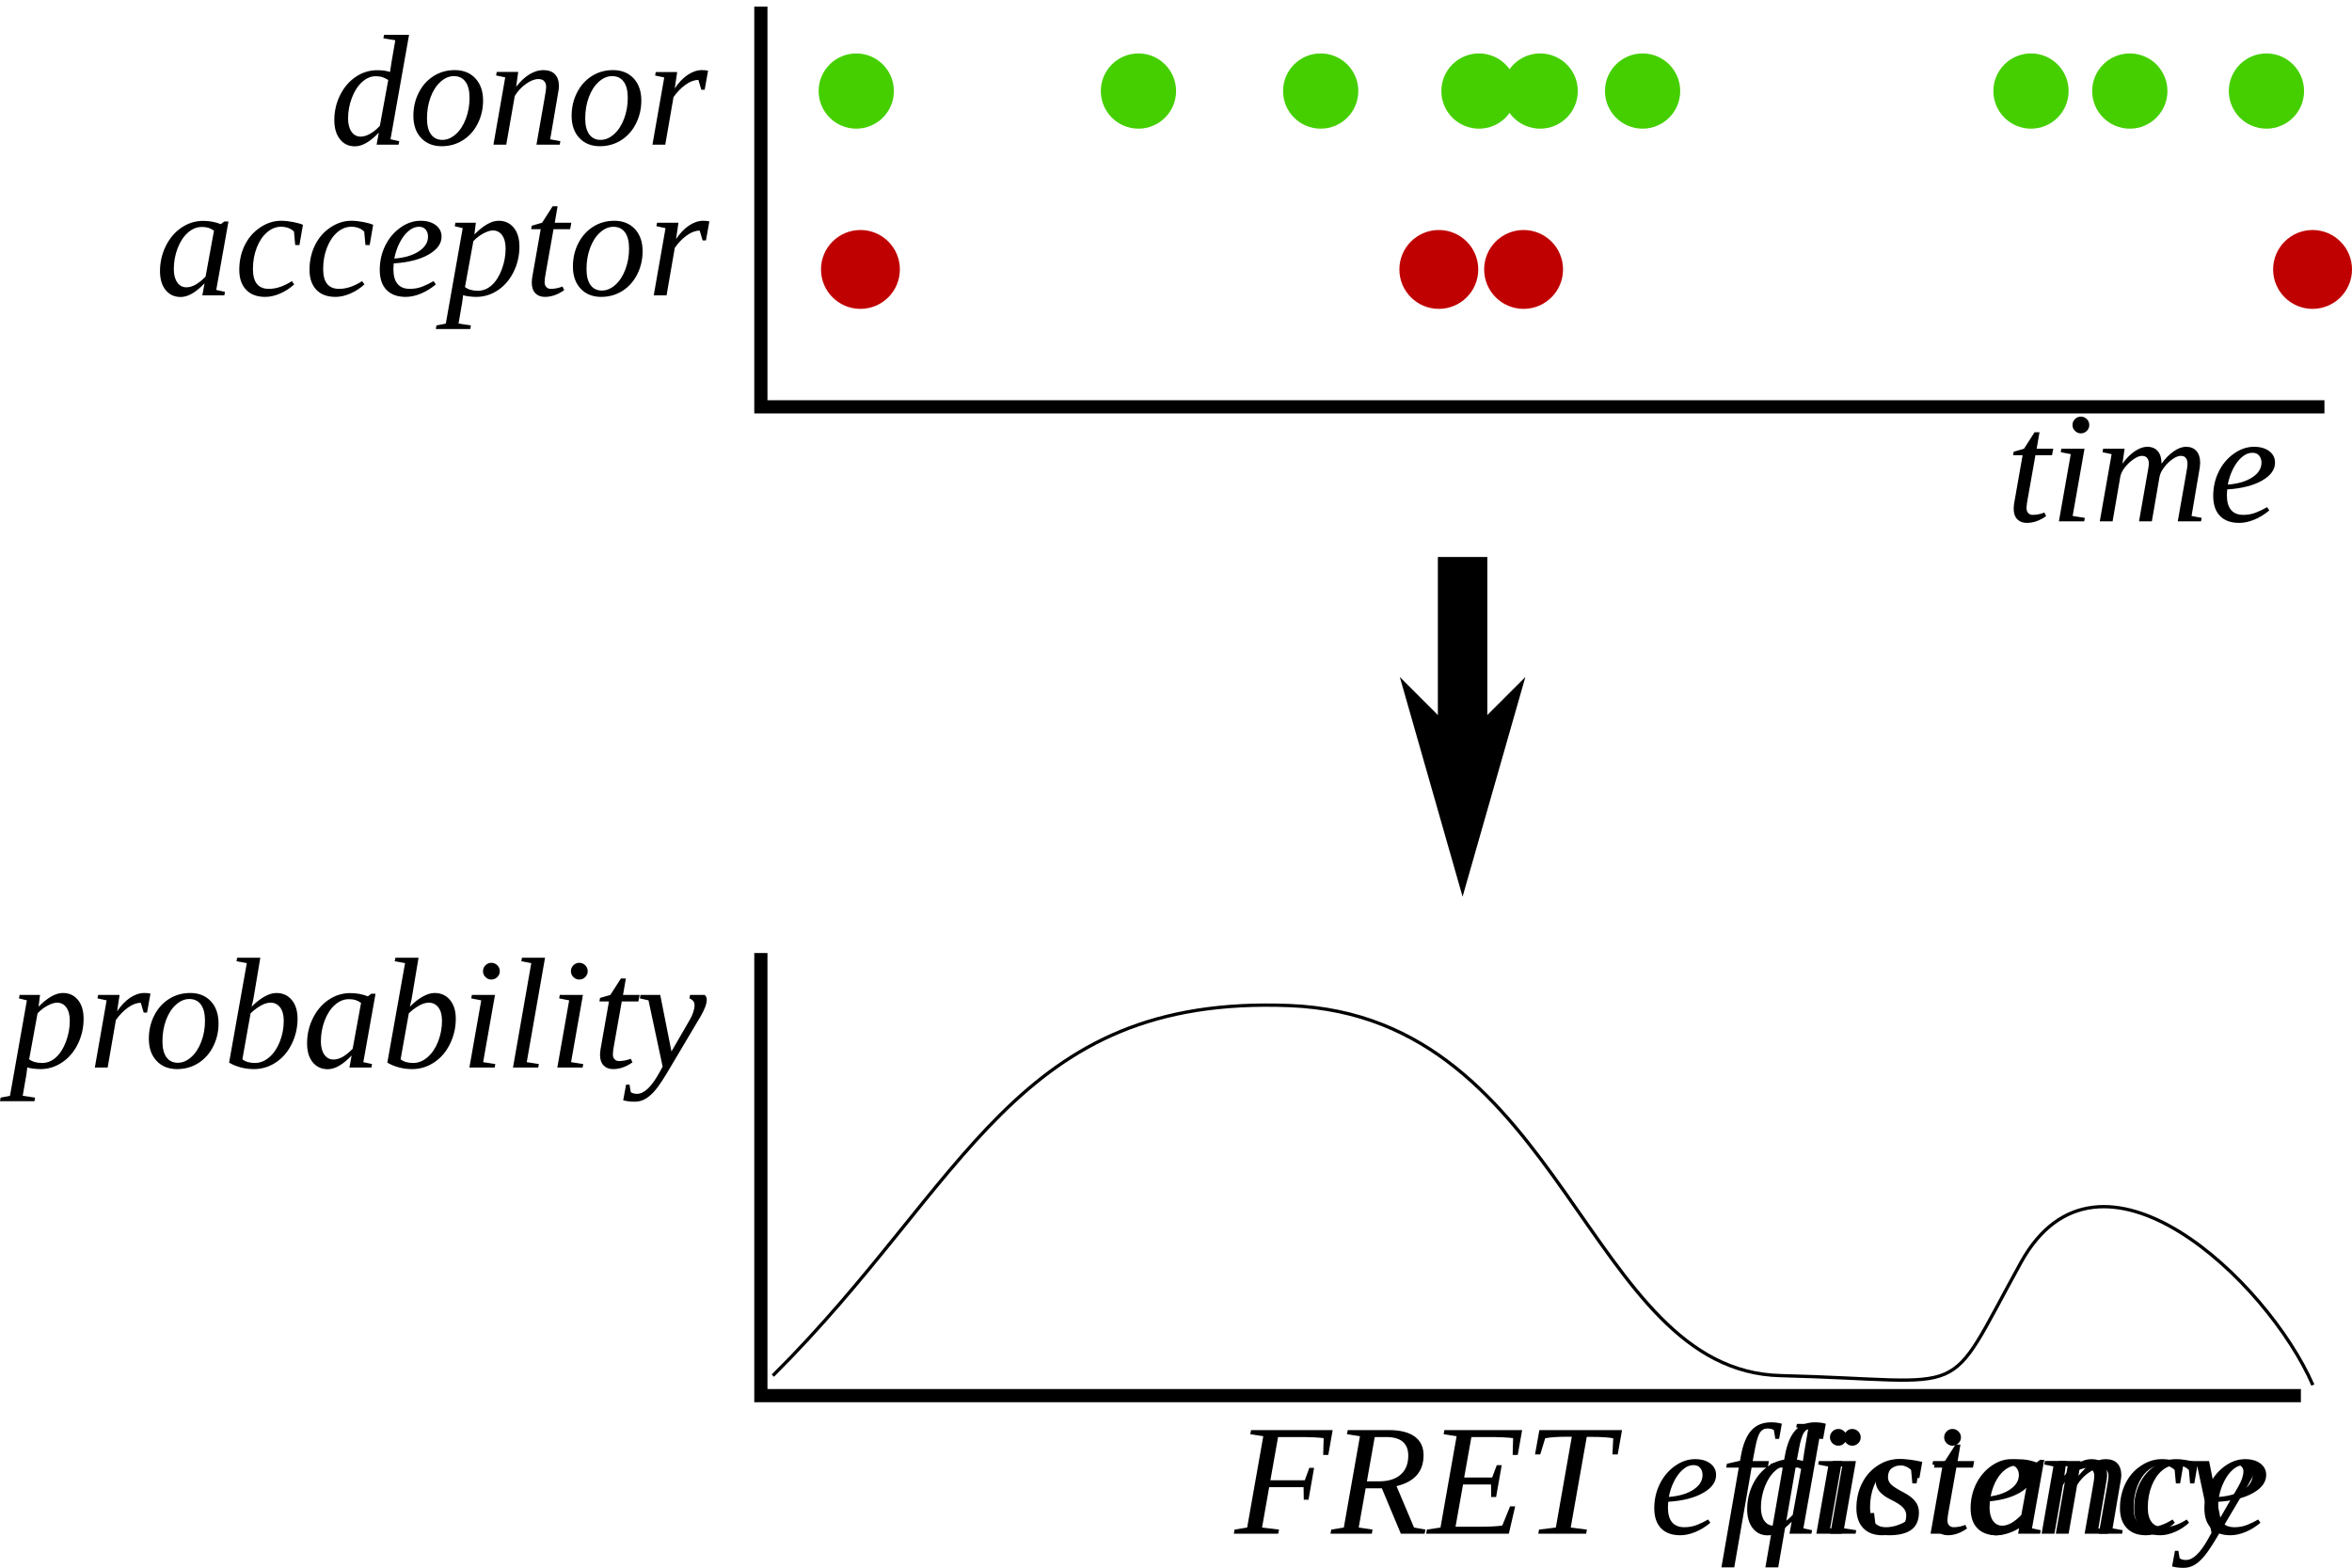
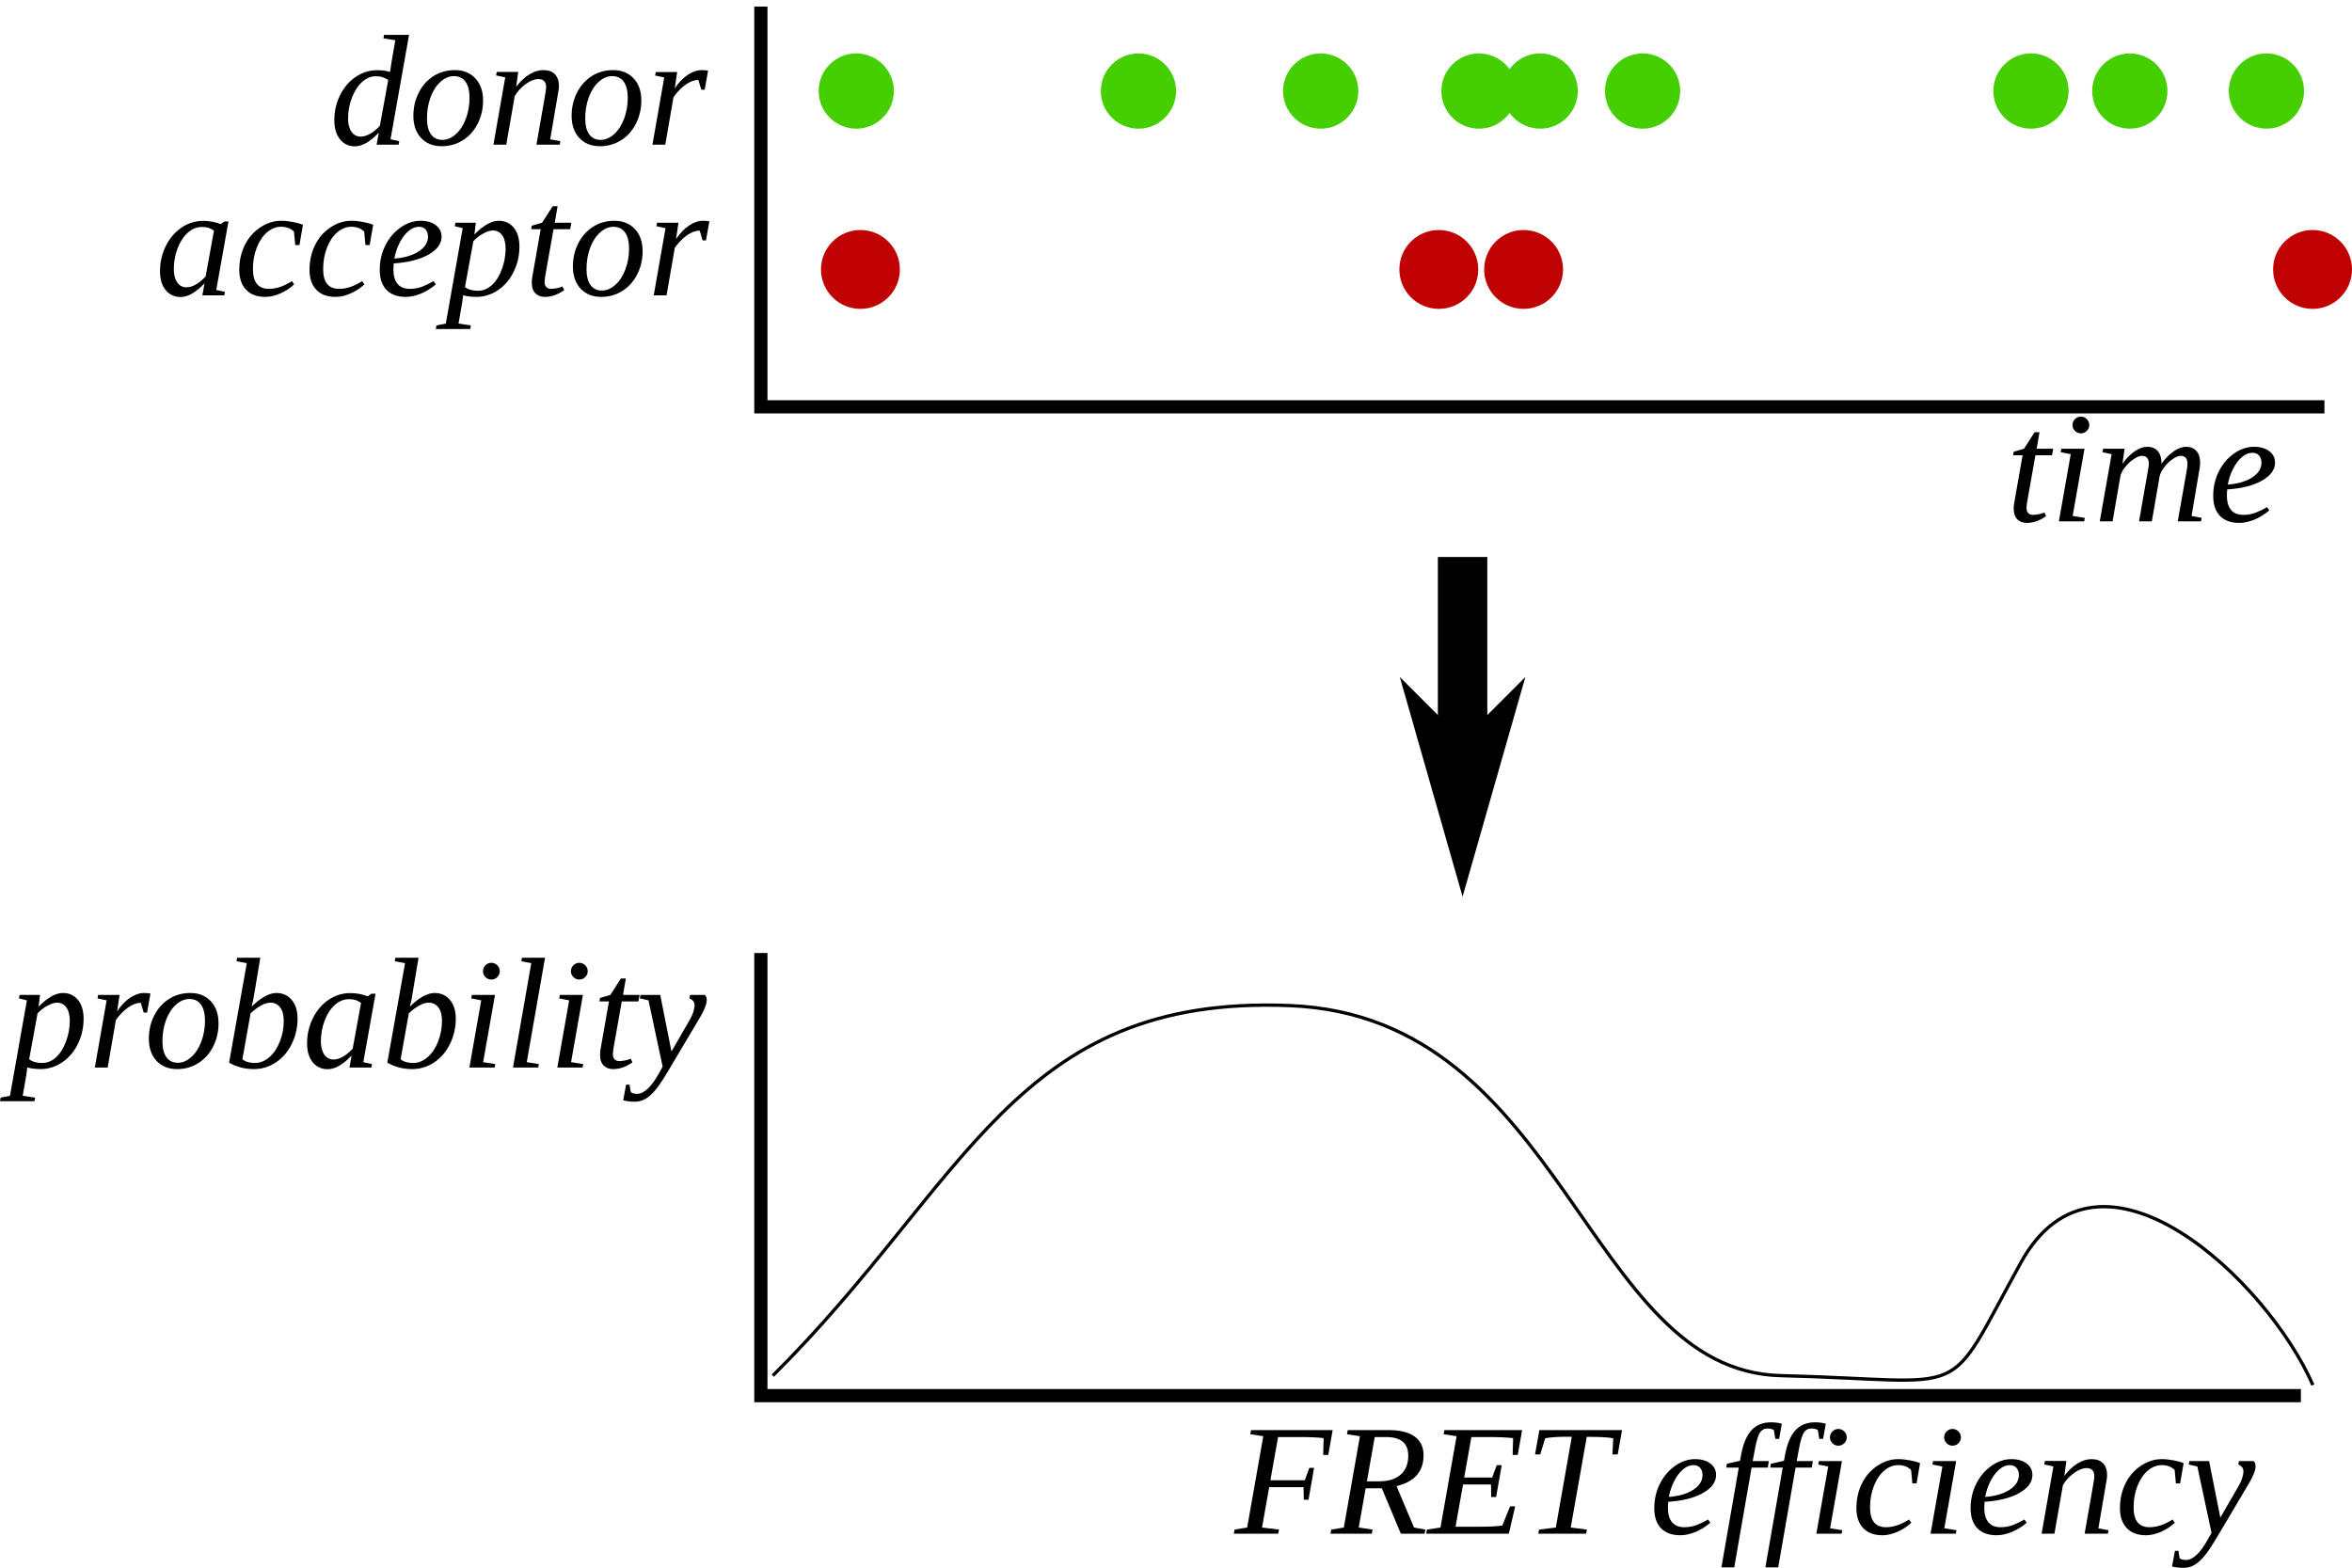
<svg xmlns="http://www.w3.org/2000/svg" width="713.445" height="475.681" id="svg12373" version="1.1">
  <defs id="defs12375">
    <marker orient="auto" refY="0" refX="0" id="Arrow1Send" style="overflow:visible">
      <path id="path3798" d="M 0,0 5,-5 -12.5,0 5,5 0,0 z" style="fill-rule:evenodd;stroke:#000000;stroke-width:1pt" transform="matrix(-0.2,0,0,-0.2,-1.2,0)" />
    </marker>
    <marker orient="auto" refY="0" refX="0" id="Arrow1Lend" style="overflow:visible">
      <path id="path3786" d="M 0,0 5,-5 -12.5,0 5,5 0,0 z" style="fill-rule:evenodd;stroke:#000000;stroke-width:1pt" transform="matrix(-0.8,0,0,-0.8,-10,0)" />
    </marker>
  </defs>
  <g id="layer1" transform="translate(90.14761,-130.7169)" style="display:inline">
    <path style="fill:none;stroke:#000000;stroke-width:15;stroke-linecap:butt;stroke-linejoin:miter;stroke-miterlimit:4;stroke-opacity:1;stroke-dasharray:none;marker-end:url(#Arrow1Send)" d="m 353.507,299.706 0,76.284" id="path13189" />
  </g>
  <g id="layer23" transform="translate(-1.040039e-7,-30)">
    <g id="g4372" transform="translate(0,30)">
      <path id="path7976" d="m 140.651,102.717 0,121.429 474.286,0" style="fill:none;stroke:#000000;stroke-width:4;stroke-linecap:butt;stroke-linejoin:miter;stroke-miterlimit:4;stroke-opacity:1;stroke-dasharray:none" transform="translate(90.14761,-100.7169)" />
      <g transform="matrix(1.674958,0,0,1.674958,-17.0952,-244.5096)" id="g13182">
        <path transform="translate(-301.1117,-126.1495)" d="m 474.286,320.934 c 0,3.945 -3.198,7.143 -7.143,7.143 -3.945,0 -7.143,-3.198 -7.143,-7.143 0,-3.945 3.198,-7.143 7.143,-7.143 3.945,0 7.143,3.198 7.143,7.143 z" id="path8499" style="color:#000000;fill:#c00101;fill-opacity:1;fill-rule:nonzero;stroke:none;stroke-width:4;marker:none;visibility:visible;display:inline;overflow:visible;enable-background:accumulate" />
        <path style="color:#000000;fill:#c00101;fill-opacity:1;fill-rule:nonzero;stroke:none;stroke-width:4;marker:none;visibility:visible;display:inline;overflow:visible;enable-background:accumulate" id="path8505" d="m 474.286,320.934 c 0,3.945 -3.198,7.143 -7.143,7.143 -3.945,0 -7.143,-3.198 -7.143,-7.143 0,-3.945 3.198,-7.143 7.143,-7.143 3.945,0 7.143,3.198 7.143,7.143 z" transform="matrix(1.000009,0,0,1.000009,-196.37,-126.1522)" />
        <path style="color:#000000;fill:#c00101;fill-opacity:1;fill-rule:nonzero;stroke:none;stroke-width:4;marker:none;visibility:visible;display:inline;overflow:visible;enable-background:accumulate" id="path8515" d="m 474.286,320.934 c 0,3.945 -3.198,7.143 -7.143,7.143 -3.945,0 -7.143,-3.198 -7.143,-7.143 0,-3.945 3.198,-7.143 7.143,-7.143 3.945,0 7.143,3.198 7.143,7.143 z" transform="translate(-38.1313,-126.1495)" />
        <path transform="matrix(1.000009,0,0,1.000009,-181.0178,-126.1522)" d="m 474.286,320.934 c 0,3.945 -3.198,7.143 -7.143,7.143 -3.945,0 -7.143,-3.198 -7.143,-7.143 0,-3.945 3.198,-7.143 7.143,-7.143 3.945,0 7.143,3.198 7.143,7.143 z" id="path13638" style="color:#000000;fill:#c00101;fill-opacity:1;fill-rule:nonzero;stroke:none;stroke-width:4;marker:none;visibility:visible;display:inline;overflow:visible;enable-background:accumulate" />
      </g>
      <text id="text8623" y="158.179" x="608.527" style="font-size:20px;font-style:normal;font-variant:normal;font-weight:normal;font-stretch:normal;text-align:start;line-height:125%;letter-spacing:0px;word-spacing:0px;writing-mode:lr-tb;text-anchor:start;fill:#000000;fill-opacity:1;stroke:none;font-family:Sans;-inkscape-font-specification:Sans" xml:space="preserve">
        <tspan style="font-size:48px;font-style:italic;font-variant:normal;font-weight:normal;font-stretch:normal;font-family:Liberation Serif;-inkscape-font-specification:Liberation Serif Italic" y="158.179" x="608.527" id="tspan8625">time</tspan>
      </text>
      <g transform="matrix(1.597746,0,0,1.597746,-4.400253,-239.0844)" id="g13171">
        <path style="color:#000000;fill:#45cf00;fill-opacity:1;fill-rule:nonzero;stroke:none;stroke-width:4;marker:none;visibility:visible;display:inline;overflow:visible;enable-background:accumulate" id="path8497" d="m 474.286,320.934 c 0,3.945 -3.198,7.143 -7.143,7.143 -3.945,0 -7.143,-3.198 -7.143,-7.143 0,-3.945 3.198,-7.143 7.143,-7.143 3.945,0 7.143,3.198 7.143,7.143 z" transform="translate(-301.826,-154.0067)" />
        <path style="color:#000000;fill:#45cf00;fill-opacity:1;fill-rule:nonzero;stroke:none;stroke-width:4;marker:none;visibility:visible;display:inline;overflow:visible;enable-background:accumulate" id="path8519" d="m 474.286,320.934 c 0,3.945 -3.198,7.143 -7.143,7.143 -3.945,0 -7.143,-3.198 -7.143,-7.143 0,-3.945 3.198,-7.143 7.143,-7.143 3.945,0 7.143,3.198 7.143,7.143 z" transform="translate(-152.5403,-154.0067)" />
        <path transform="translate(-60.04031,-154.0067)" d="m 474.286,320.934 c 0,3.945 -3.198,7.143 -7.143,7.143 -3.945,0 -7.143,-3.198 -7.143,-7.143 0,-3.945 3.198,-7.143 7.143,-7.143 3.945,0 7.143,3.198 7.143,7.143 z" id="path8521" style="color:#000000;fill:#45cf00;fill-opacity:1;fill-rule:nonzero;stroke:none;stroke-width:4;marker:none;visibility:visible;display:inline;overflow:visible;enable-background:accumulate" />
        <path transform="translate(-183.6025,-154.0067)" d="m 474.286,320.934 c 0,3.945 -3.198,7.143 -7.143,7.143 -3.945,0 -7.143,-3.198 -7.143,-7.143 0,-3.945 3.198,-7.143 7.143,-7.143 3.945,0 7.143,3.198 7.143,7.143 z" id="path8615" style="color:#000000;fill:#45cf00;fill-opacity:1;fill-rule:nonzero;stroke:none;stroke-width:4;marker:none;visibility:visible;display:inline;overflow:visible;enable-background:accumulate" />
        <path style="color:#000000;fill:#45cf00;fill-opacity:1;fill-rule:nonzero;stroke:none;stroke-width:4;marker:none;visibility:visible;display:inline;overflow:visible;enable-background:accumulate" id="path8617" d="m 474.286,320.934 c 0,3.945 -3.198,7.143 -7.143,7.143 -3.945,0 -7.143,-3.198 -7.143,-7.143 0,-3.945 3.198,-7.143 7.143,-7.143 3.945,0 7.143,3.198 7.143,7.143 z" transform="translate(-248.2523,-154.0067)" />
        <path transform="translate(-213.6545,-154.0067)" d="m 474.286,320.934 c 0,3.945 -3.198,7.143 -7.143,7.143 -3.945,0 -7.143,-3.198 -7.143,-7.143 0,-3.945 3.198,-7.143 7.143,-7.143 3.945,0 7.143,3.198 7.143,7.143 z" id="path8619" style="color:#000000;fill:#45cf00;fill-opacity:1;fill-rule:nonzero;stroke:none;stroke-width:4;marker:none;visibility:visible;display:inline;overflow:visible;enable-background:accumulate" />
        <path style="color:#000000;fill:#45cf00;fill-opacity:1;fill-rule:nonzero;stroke:none;stroke-width:4;marker:none;visibility:visible;display:inline;overflow:visible;enable-background:accumulate" id="path8621" d="m 474.286,320.934 c 0,3.945 -3.198,7.143 -7.143,7.143 -3.945,0 -7.143,-3.198 -7.143,-7.143 0,-3.945 3.198,-7.143 7.143,-7.143 3.945,0 7.143,3.198 7.143,7.143 z" transform="translate(-78.79917,-154.0067)" />
        <path style="color:#000000;fill:#45cf00;fill-opacity:1;fill-rule:nonzero;stroke:none;stroke-width:4;marker:none;visibility:visible;display:inline;overflow:visible;enable-background:accumulate" id="path8631" d="m 474.286,320.934 c 0,3.945 -3.198,7.143 -7.143,7.143 -3.945,0 -7.143,-3.198 -7.143,-7.143 0,-3.945 3.198,-7.143 7.143,-7.143 3.945,0 7.143,3.198 7.143,7.143 z" transform="translate(-34.09992,-154.0067)" />
        <path style="color:#000000;fill:#45cf00;fill-opacity:1;fill-rule:nonzero;stroke:none;stroke-width:4;marker:none;visibility:visible;display:inline;overflow:visible;enable-background:accumulate" id="path11408" d="m 474.286,320.934 c 0,3.945 -3.198,7.143 -7.143,7.143 -3.945,0 -7.143,-3.198 -7.143,-7.143 0,-3.945 3.198,-7.143 7.143,-7.143 3.945,0 7.143,3.198 7.143,7.143 z" transform="translate(-171.9857,-154.0067)" />
      </g>
      <text xml:space="preserve" style="font-size:20px;font-style:normal;font-variant:normal;font-weight:normal;font-stretch:normal;text-align:start;line-height:125%;letter-spacing:0px;word-spacing:0px;writing-mode:lr-tb;text-anchor:start;fill:#000000;fill-opacity:1;stroke:none;font-family:Sans;-inkscape-font-specification:Sans" x="9.808" y="144.61" id="text13156" transform="translate(90.14761,-100.7169)">
        <tspan id="tspan13158" x="9.808" y="144.61" style="font-size:48px;font-style:italic;font-variant:normal;font-weight:normal;font-stretch:normal;font-family:Liberation Serif;-inkscape-font-specification:Liberation Serif Italic">donor</tspan>
      </text>
      <text id="text13167" y="190.325" x="-43.049" style="font-size:20px;font-style:normal;font-variant:normal;font-weight:normal;font-stretch:normal;text-align:start;line-height:125%;letter-spacing:0px;word-spacing:0px;writing-mode:lr-tb;text-anchor:start;fill:#000000;fill-opacity:1;stroke:none;font-family:Sans;-inkscape-font-specification:Sans" xml:space="preserve" transform="translate(90.14761,-100.7169)">
        <tspan style="font-size:48px;font-style:italic;font-variant:normal;font-weight:normal;font-stretch:normal;font-family:Liberation Serif;-inkscape-font-specification:Liberation Serif Italic" y="190.325" x="-43.049" id="tspan13169">acceptor</tspan>
      </text>
    </g>
  </g>
  <g id="layer24" transform="translate(-1.040039e-7,-30)" style="display:inline">
    <g style="display:inline" id="g4402">
      <path style="fill:none;stroke:#000000;stroke-width:4;stroke-linecap:butt;stroke-linejoin:miter;stroke-miterlimit:4;stroke-opacity:1;stroke-dasharray:none" d="m 140.651,419.86 0,134.286 467.143,0" id="path13136" transform="translate(90.14761,-100.7169)" />
      <path id="path13142" d="m 144.286,548.076 c 58.959,-58.557 73.367,-115.682 156.868,-112.265 83.501,3.417 89.652,110.831 148.846,112.265 59.195,1.435 49.107,8.763 72.857,-34.286 23.75,-43.049 74.923,5.647 88.571,37.143" style="fill:none;stroke:#000000;stroke-width:1px;stroke-linecap:butt;stroke-linejoin:miter;stroke-opacity:1" transform="translate(90.14761,-100.7169)" />
      <text id="text13152" y="454.61" x="-87.335" style="font-size:20px;font-style:normal;font-variant:normal;font-weight:normal;font-stretch:normal;text-align:start;line-height:125%;letter-spacing:0px;word-spacing:0px;writing-mode:lr-tb;text-anchor:start;fill:#000000;fill-opacity:1;stroke:none;font-family:Sans;-inkscape-font-specification:Sans" xml:space="preserve" transform="translate(90.14761,-100.7169)">
        <tspan style="font-size:48px;font-style:italic;font-variant:normal;font-weight:normal;font-stretch:normal;font-family:Liberation Serif;-inkscape-font-specification:Liberation Serif Italic" y="454.61" x="-87.335" id="tspan13154">probability</tspan>
      </text>
-       <text xml:space="preserve" style="font-size:20px;font-style:normal;font-variant:normal;font-weight:normal;font-stretch:normal;text-align:start;line-height:125%;letter-spacing:0px;word-spacing:0px;writing-mode:lr-tb;text-anchor:start;fill:#000000;fill-opacity:1;stroke:none;font-family:Sans;-inkscape-font-specification:Sans" x="438.379" y="596.039" id="text13148" transform="translate(90.14761,-100.7169)">
-         <tspan id="tspan13150" x="438.379" y="596.039" style="font-size:48px;font-style:italic;font-variant:normal;font-weight:normal;font-stretch:normal;font-family:Liberation Serif;-inkscape-font-specification:Liberation Serif Italic">distance</tspan>
-       </text>
-       <text id="text13456" y="495.322" x="374.527" style="font-size:20px;font-style:normal;font-variant:normal;font-weight:normal;font-stretch:normal;text-align:start;line-height:125%;letter-spacing:0px;word-spacing:0px;writing-mode:lr-tb;text-anchor:start;fill:#000000;fill-opacity:1;stroke:none;font-family:Sans;-inkscape-font-specification:Sans" xml:space="preserve">
-         <tspan style="font-size:48px;font-style:italic;font-variant:normal;font-weight:normal;font-stretch:normal;font-family:Liberation Serif;-inkscape-font-specification:Liberation Serif Italic" y="495.322" x="374.527" id="tspan13458">FRET efficiency</tspan>
-       </text>
    </g>
  </g>
-   <g id="layer25" transform="translate(-1.040039e-7,-30)" />
-   <g id="layer26" style="display:inline" transform="translate(-1.040039e-7,-30)" />
+   <g id="layer25" transform="translate(-1.040039e-7,-30)" style="display:none">
+     <text xml:space="preserve" style="font-size:20px;font-style:normal;font-variant:normal;font-weight:normal;font-stretch:normal;text-align:start;line-height:125%;letter-spacing:0px;word-spacing:0px;writing-mode:lr-tb;text-anchor:start;fill:#000000;fill-opacity:1;stroke:none;display:inline;font-family:Sans;-inkscape-font-specification:Sans" x="438.379" y="596.039" id="text13148" transform="translate(90.14761,-100.7169)">
+       <tspan id="tspan13150" x="438.379" y="596.039" style="font-size:48px;font-style:italic;font-variant:normal;font-weight:normal;font-stretch:normal;font-family:Liberation Serif;-inkscape-font-specification:Liberation Serif Italic">distance</tspan>
+     </text>
+   </g>
+   <g id="layer26" style="display:inline" transform="translate(-1.040039e-7,-30)">
+     <text id="text13456" y="495.322" x="374.527" style="font-size:20px;font-style:normal;font-variant:normal;font-weight:normal;font-stretch:normal;text-align:start;line-height:125%;letter-spacing:0px;word-spacing:0px;writing-mode:lr-tb;text-anchor:start;fill:#000000;fill-opacity:1;stroke:none;display:inline;font-family:Sans;-inkscape-font-specification:Sans" xml:space="preserve">
+       <tspan style="font-size:48px;font-style:italic;font-variant:normal;font-weight:normal;font-stretch:normal;font-family:Liberation Serif;-inkscape-font-specification:Liberation Serif Italic" y="495.322" x="374.527" id="tspan13458">FRET efficiency</tspan>
+     </text>
+   </g>
</svg>
